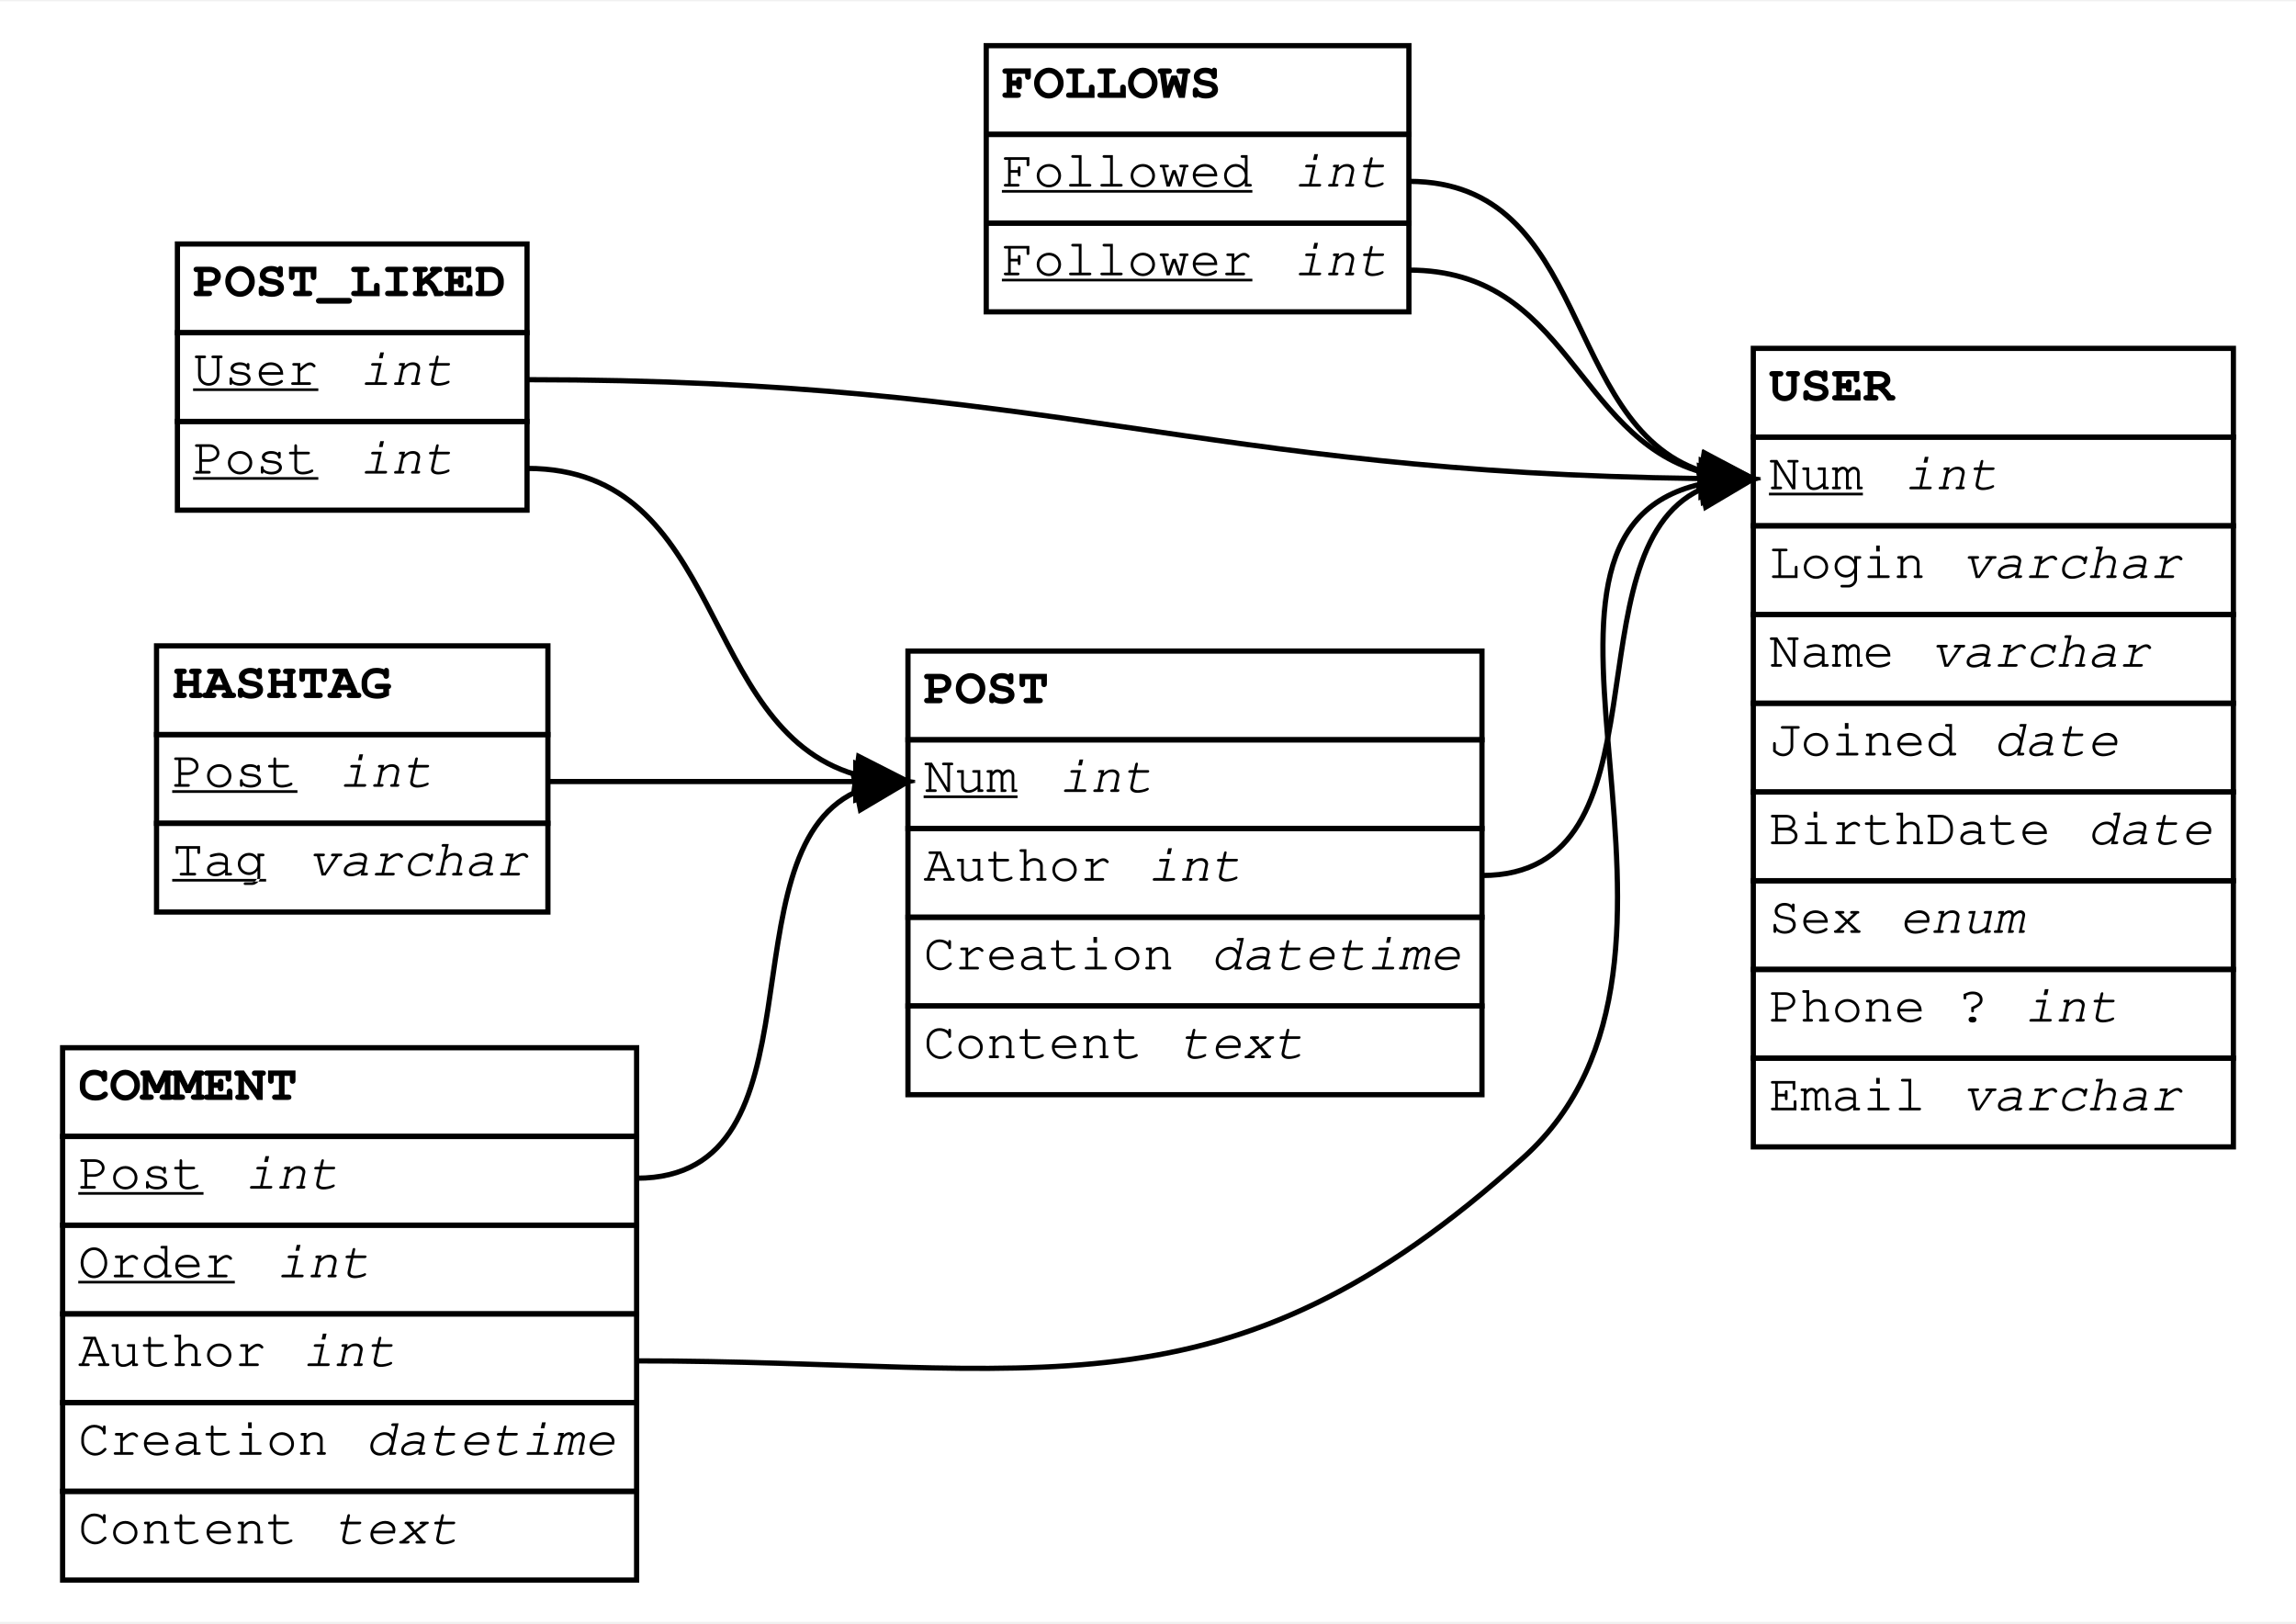
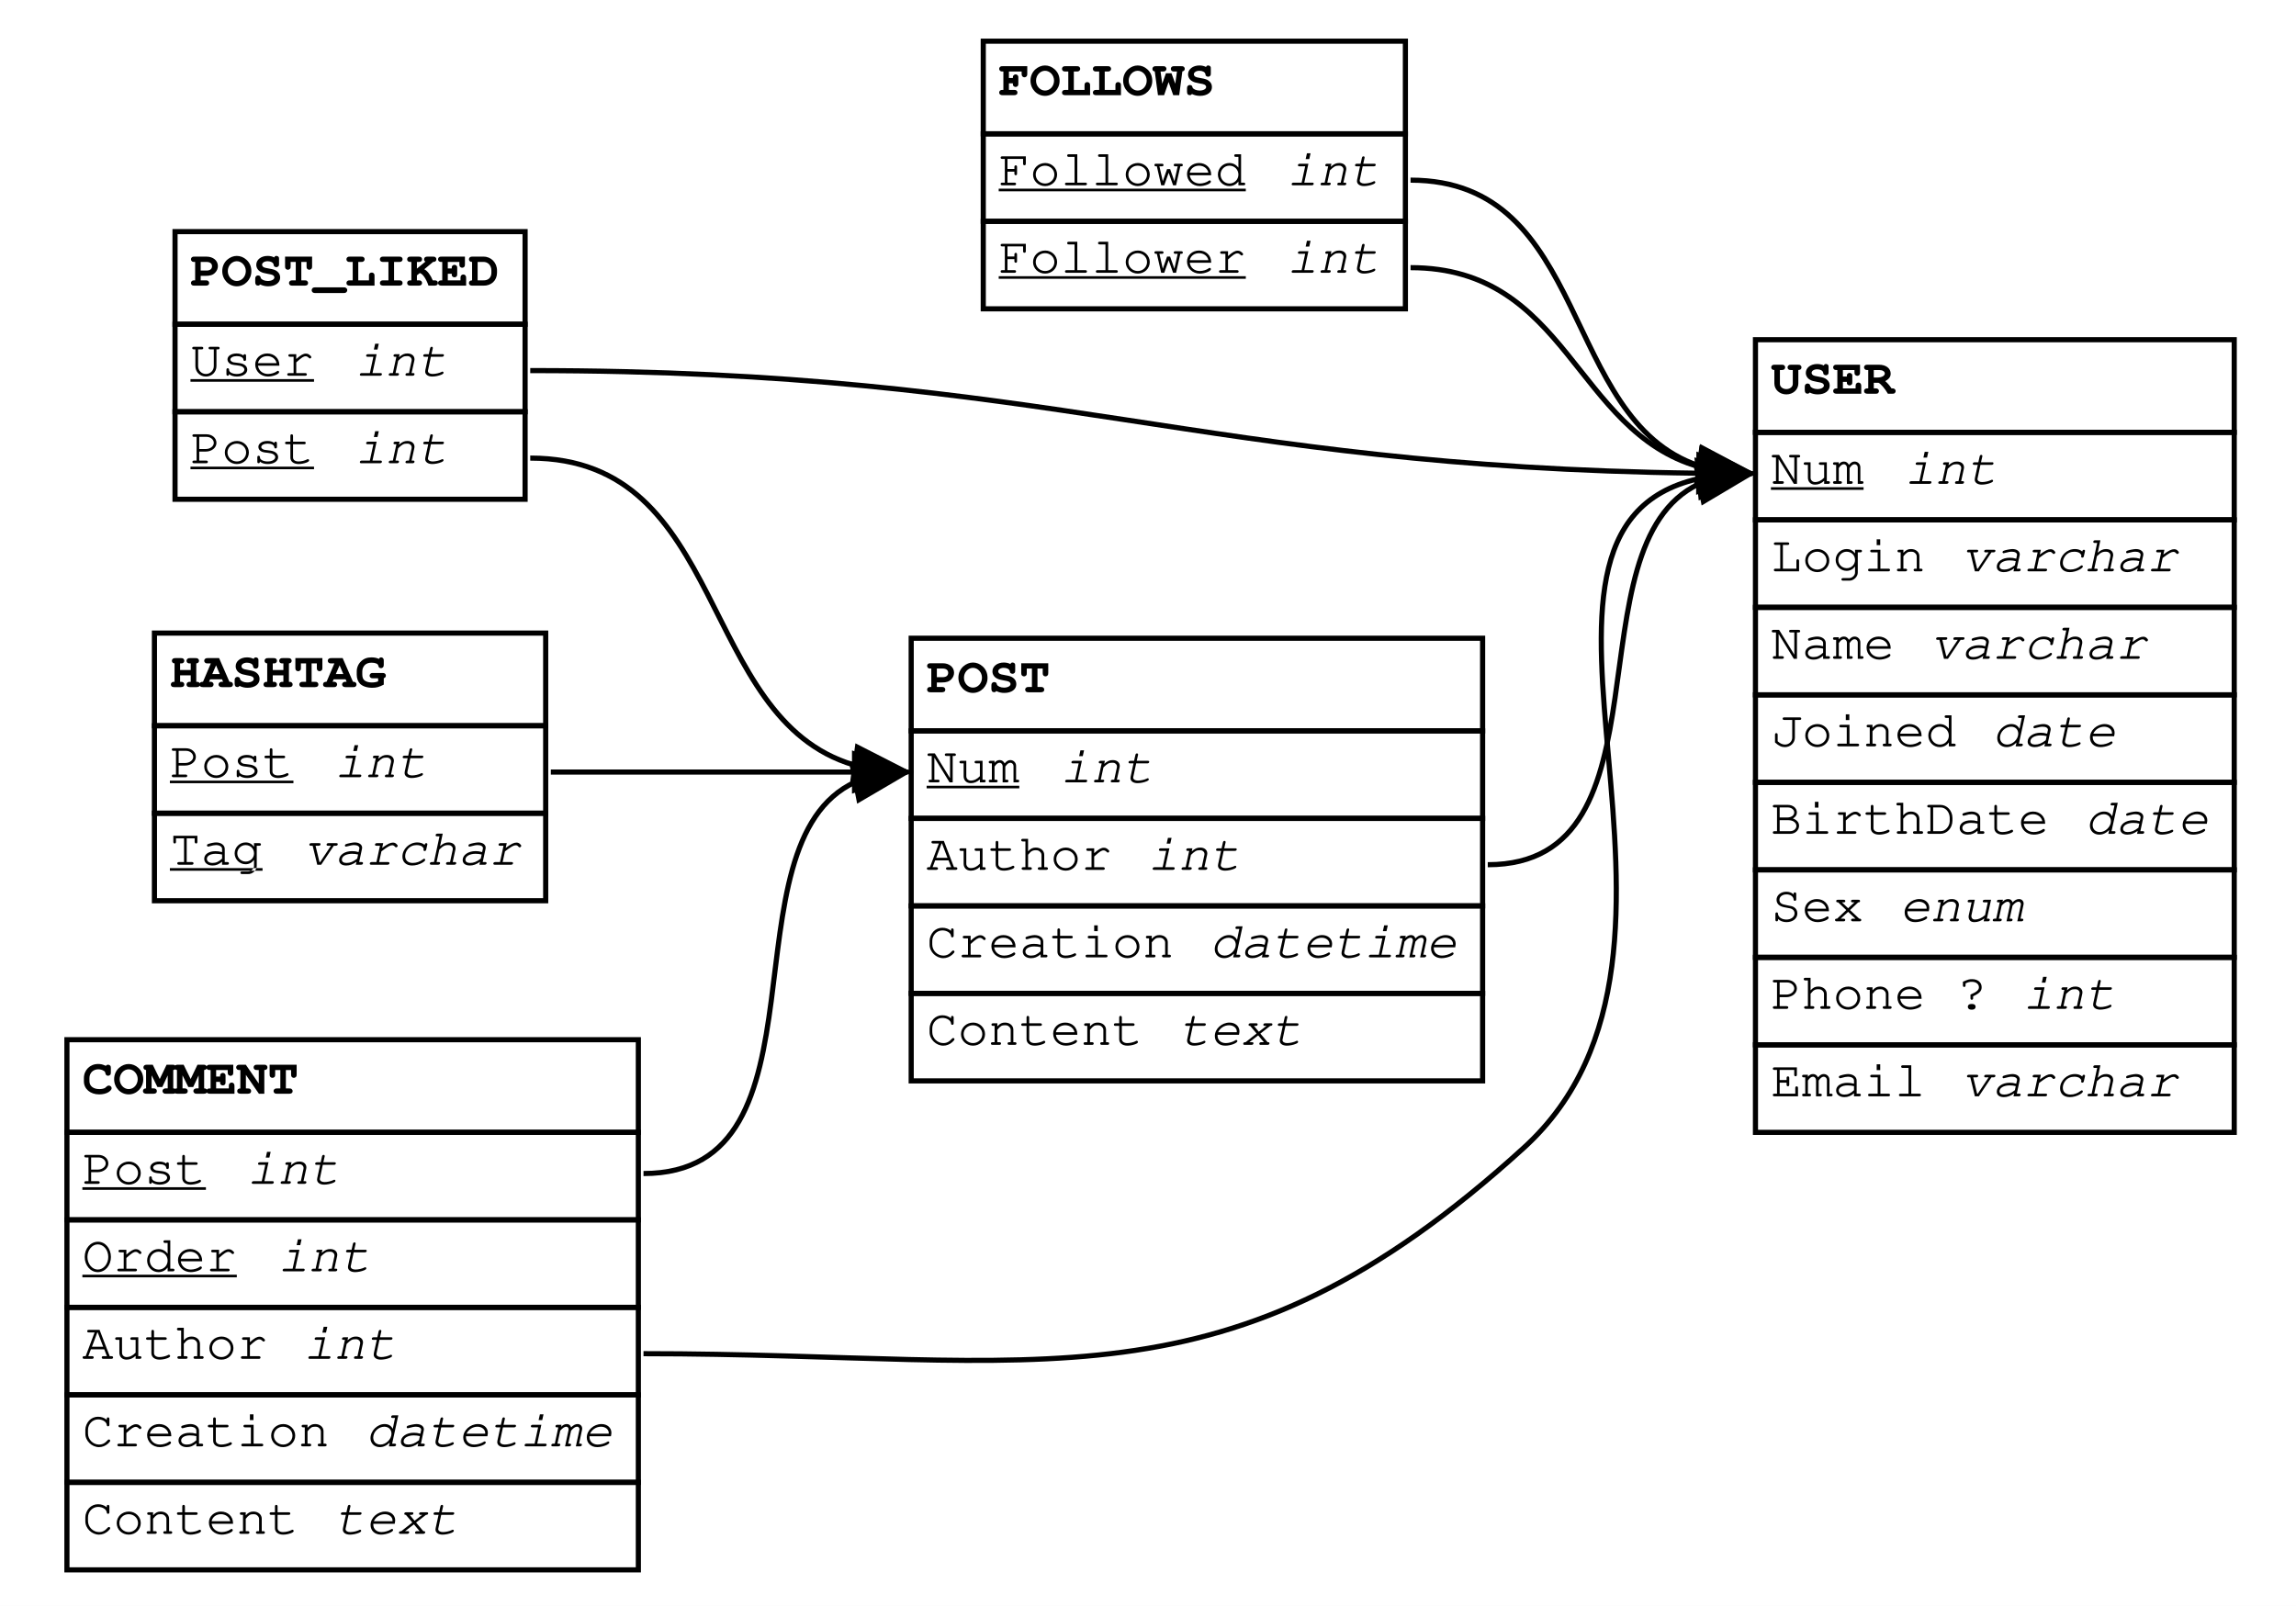
- <svg xmlns="http://www.w3.org/2000/svg" width="440pt" height="311pt" viewBox="0.00 0.00 440.00 310.50">
-   <g id="graph0" class="graph" transform="scale(1 1) rotate(0) translate(4 306.5)">
-     <polygon fill="#ffffff" stroke="transparent" points="-4,4 -4,-306.5 436,-306.5 436,4 -4,4" />
+ <svg xmlns="http://www.w3.org/2000/svg" width="446pt" height="312pt" viewBox="0.00 0.00 446.00 312.00">
+   <g id="graph0" class="graph" transform="scale(1 1) rotate(0) translate(4 308)">
+     <polygon fill="white" stroke="none" points="-4,4 -4,-308 442,-308 442,4 -4,4" />
    <g id="node1" class="node">
-       <polygon fill="#ffffff" stroke="transparent" points="432,-244.5 324,-244.5 324,-83.5 432,-83.5 432,-244.5" />
-       <polygon fill="none" stroke="#000000" points="332,-223 332,-240 424,-240 424,-223 332,-223" />
-       <text text-anchor="start" x="335" y="-230" font-family="Courier,monospace" font-weight="bold" font-size="10.00" fill="#000000">USER</text>
-       <polygon fill="none" stroke="#000000" points="332,-206 332,-223 424,-223 424,-206 332,-206" />
-       <text text-anchor="start" x="335" y="-213" font-family="Courier,monospace" text-decoration="underline" font-size="10.00" fill="#000000">Num</text>
-       <text text-anchor="start" x="354" y="-213" font-family="Courier,monospace" font-size="10.00" fill="#000000"> </text>
-       <text text-anchor="start" x="361" y="-213" font-family="Courier,monospace" font-style="italic" font-size="10.00" fill="#000000">int</text>
-       <polygon fill="none" stroke="#000000" points="332,-189 332,-206 424,-206 424,-189 332,-189" />
-       <text text-anchor="start" x="335" y="-196" font-family="Courier,monospace" font-size="10.00" fill="#000000">Login </text>
-       <text text-anchor="start" x="372" y="-196" font-family="Courier,monospace" font-style="italic" font-size="10.00" fill="#000000">varchar</text>
-       <polygon fill="none" stroke="#000000" points="332,-172 332,-189 424,-189 424,-172 332,-172" />
-       <text text-anchor="start" x="335" y="-179" font-family="Courier,monospace" font-size="10.00" fill="#000000">Name </text>
-       <text text-anchor="start" x="366" y="-179" font-family="Courier,monospace" font-style="italic" font-size="10.00" fill="#000000">varchar</text>
-       <polygon fill="none" stroke="#000000" points="332,-155 332,-172 424,-172 424,-155 332,-155" />
-       <text text-anchor="start" x="335" y="-162" font-family="Courier,monospace" font-size="10.00" fill="#000000">Joined </text>
-       <text text-anchor="start" x="378" y="-162" font-family="Courier,monospace" font-style="italic" font-size="10.00" fill="#000000">date</text>
-       <polygon fill="none" stroke="#000000" points="332,-138 332,-155 424,-155 424,-138 332,-138" />
-       <text text-anchor="start" x="335" y="-145" font-family="Courier,monospace" font-size="10.00" fill="#000000">BirthDate </text>
-       <text text-anchor="start" x="396" y="-145" font-family="Courier,monospace" font-style="italic" font-size="10.00" fill="#000000">date</text>
-       <polygon fill="none" stroke="#000000" points="332,-121 332,-138 424,-138 424,-121 332,-121" />
-       <text text-anchor="start" x="335" y="-128" font-family="Courier,monospace" font-size="10.00" fill="#000000">Sex </text>
-       <text text-anchor="start" x="360" y="-128" font-family="Courier,monospace" font-style="italic" font-size="10.00" fill="#000000">enum</text>
-       <polygon fill="none" stroke="#000000" points="332,-104 332,-121 424,-121 424,-104 332,-104" />
-       <text text-anchor="start" x="335" y="-111" font-family="Courier,monospace" font-size="10.00" fill="#000000">Phone ? </text>
-       <text text-anchor="start" x="384" y="-111" font-family="Courier,monospace" font-style="italic" font-size="10.00" fill="#000000">int</text>
-       <polygon fill="none" stroke="#000000" points="332,-87 332,-104 424,-104 424,-87 332,-87" />
-       <text text-anchor="start" x="335" y="-94" font-family="Courier,monospace" font-size="10.00" fill="#000000">Email </text>
-       <text text-anchor="start" x="372" y="-94" font-family="Courier,monospace" font-style="italic" font-size="10.00" fill="#000000">varchar</text>
+       <polygon fill="white" stroke="none" points="437.5,-246 328.5,-246 328.5,-84 437.5,-84 437.5,-246" />
+       <polygon fill="none" stroke="black" points="337,-224 337,-242 430,-242 430,-224 337,-224" />
+       <text text-anchor="start" x="340" y="-231.5" font-family="Courier,monospace" font-weight="bold" font-size="10.00">USER</text>
+       <polygon fill="none" stroke="black" points="337,-207 337,-224 430,-224 430,-207 337,-207" />
+       <text text-anchor="start" x="340" y="-214" font-family="Courier,monospace" text-decoration="underline" font-size="10.00">Num</text>
+       <text text-anchor="start" x="359" y="-214" font-family="Courier,monospace" font-size="10.00"> </text>
+       <text text-anchor="start" x="366" y="-214" font-family="Courier,monospace" font-style="italic" font-size="10.00">int</text>
+       <polygon fill="none" stroke="black" points="337,-190 337,-207 430,-207 430,-190 337,-190" />
+       <text text-anchor="start" x="340" y="-197" font-family="Courier,monospace" font-size="10.00">Login </text>
+       <text text-anchor="start" x="377" y="-197" font-family="Courier,monospace" font-style="italic" font-size="10.00">varchar</text>
+       <polygon fill="none" stroke="black" points="337,-173 337,-190 430,-190 430,-173 337,-173" />
+       <text text-anchor="start" x="340" y="-180" font-family="Courier,monospace" font-size="10.00">Name </text>
+       <text text-anchor="start" x="371" y="-180" font-family="Courier,monospace" font-style="italic" font-size="10.00">varchar</text>
+       <polygon fill="none" stroke="black" points="337,-156 337,-173 430,-173 430,-156 337,-156" />
+       <text text-anchor="start" x="340" y="-163" font-family="Courier,monospace" font-size="10.00">Joined </text>
+       <text text-anchor="start" x="383" y="-163" font-family="Courier,monospace" font-style="italic" font-size="10.00">date</text>
+       <polygon fill="none" stroke="black" points="337,-139 337,-156 430,-156 430,-139 337,-139" />
+       <text text-anchor="start" x="340" y="-146" font-family="Courier,monospace" font-size="10.00">BirthDate </text>
+       <text text-anchor="start" x="401" y="-146" font-family="Courier,monospace" font-style="italic" font-size="10.00">date</text>
+       <polygon fill="none" stroke="black" points="337,-122 337,-139 430,-139 430,-122 337,-122" />
+       <text text-anchor="start" x="340" y="-129" font-family="Courier,monospace" font-size="10.00">Sex </text>
+       <text text-anchor="start" x="365" y="-129" font-family="Courier,monospace" font-style="italic" font-size="10.00">enum</text>
+       <polygon fill="none" stroke="black" points="337,-105 337,-122 430,-122 430,-105 337,-105" />
+       <text text-anchor="start" x="340" y="-112" font-family="Courier,monospace" font-size="10.00">Phone ? </text>
+       <text text-anchor="start" x="389" y="-112" font-family="Courier,monospace" font-style="italic" font-size="10.00">int</text>
+       <polygon fill="none" stroke="black" points="337,-88 337,-105 430,-105 430,-88 337,-88" />
+       <text text-anchor="start" x="340" y="-95" font-family="Courier,monospace" font-size="10.00">Email </text>
+       <text text-anchor="start" x="377" y="-95" font-family="Courier,monospace" font-style="italic" font-size="10.00">varchar</text>
    </g>
    <g id="node2" class="node">
-       <polygon fill="#ffffff" stroke="transparent" points="273.5,-302.5 176.5,-302.5 176.5,-243.5 273.5,-243.5 273.5,-302.5" />
-       <polygon fill="none" stroke="#000000" points="185,-281 185,-298 266,-298 266,-281 185,-281" />
-       <text text-anchor="start" x="188" y="-288" font-family="Courier,monospace" font-weight="bold" font-size="10.00" fill="#000000">FOLLOWS</text>
-       <polygon fill="none" stroke="#000000" points="185,-264 185,-281 266,-281 266,-264 185,-264" />
-       <text text-anchor="start" x="188" y="-271" font-family="Courier,monospace" text-decoration="underline" font-size="10.00" fill="#000000">Followed</text>
-       <text text-anchor="start" x="237" y="-271" font-family="Courier,monospace" font-size="10.00" fill="#000000"> </text>
-       <text text-anchor="start" x="244" y="-271" font-family="Courier,monospace" font-style="italic" font-size="10.00" fill="#000000">int</text>
-       <polygon fill="none" stroke="#000000" points="185,-247 185,-264 266,-264 266,-247 185,-247" />
-       <text text-anchor="start" x="188" y="-254" font-family="Courier,monospace" text-decoration="underline" font-size="10.00" fill="#000000">Follower</text>
-       <text text-anchor="start" x="237" y="-254" font-family="Courier,monospace" font-size="10.00" fill="#000000"> </text>
-       <text text-anchor="start" x="244" y="-254" font-family="Courier,monospace" font-style="italic" font-size="10.00" fill="#000000">int</text>
+       <polygon fill="white" stroke="none" points="277,-304 179,-304 179,-244 277,-244 277,-304" />
+       <polygon fill="none" stroke="black" points="187,-282 187,-300 269,-300 269,-282 187,-282" />
+       <text text-anchor="start" x="190" y="-289.5" font-family="Courier,monospace" font-weight="bold" font-size="10.00">FOLLOWS</text>
+       <polygon fill="none" stroke="black" points="187,-265 187,-282 269,-282 269,-265 187,-265" />
+       <text text-anchor="start" x="190" y="-272" font-family="Courier,monospace" text-decoration="underline" font-size="10.00">Followed</text>
+       <text text-anchor="start" x="239" y="-272" font-family="Courier,monospace" font-size="10.00"> </text>
+       <text text-anchor="start" x="246" y="-272" font-family="Courier,monospace" font-style="italic" font-size="10.00">int</text>
+       <polygon fill="none" stroke="black" points="187,-248 187,-265 269,-265 269,-248 187,-248" />
+       <text text-anchor="start" x="190" y="-255" font-family="Courier,monospace" text-decoration="underline" font-size="10.00">Follower</text>
+       <text text-anchor="start" x="239" y="-255" font-family="Courier,monospace" font-size="10.00"> </text>
+       <text text-anchor="start" x="246" y="-255" font-family="Courier,monospace" font-style="italic" font-size="10.00">int</text>
    </g>
    <g id="edge1" class="edge">
-       <path fill="none" stroke="#000000" d="M266,-272C300.974,-272 295.011,-225.589 321.99,-216.525" />
-       <polygon fill="#000000" stroke="#000000" points="322.641,-219.966 332,-215 321.587,-213.046 322.641,-219.966" />
+       <path fill="none" stroke="black" d="M270,-273C304.974,-273 299.011,-226.589 325.99,-217.525" />
+       <polygon fill="black" stroke="black" points="326.641,-220.966 336,-216 325.587,-214.046 326.641,-220.966" />
    </g>
    <g id="edge2" class="edge">
-       <path fill="none" stroke="#000000" d="M266,-255C296.548,-255 297.827,-223.272 321.973,-216.331" />
-       <polygon fill="#000000" stroke="#000000" points="322.548,-219.785 332,-215 321.626,-212.846 322.548,-219.785" />
+       <path fill="none" stroke="black" d="M270,-256C300.548,-256 301.827,-224.271 325.973,-217.331" />
+       <polygon fill="black" stroke="black" points="326.547,-220.785 336,-216 325.626,-213.846 326.547,-220.785" />
    </g>
    <g id="node3" class="node">
-       <polygon fill="#ffffff" stroke="transparent" points="288,-186.5 162,-186.5 162,-93.5 288,-93.5 288,-186.5" />
-       <polygon fill="none" stroke="#000000" points="170,-165 170,-182 280,-182 280,-165 170,-165" />
-       <text text-anchor="start" x="173" y="-172" font-family="Courier,monospace" font-weight="bold" font-size="10.00" fill="#000000">POST</text>
-       <polygon fill="none" stroke="#000000" points="170,-148 170,-165 280,-165 280,-148 170,-148" />
-       <text text-anchor="start" x="173" y="-155" font-family="Courier,monospace" text-decoration="underline" font-size="10.00" fill="#000000">Num</text>
-       <text text-anchor="start" x="192" y="-155" font-family="Courier,monospace" font-size="10.00" fill="#000000"> </text>
-       <text text-anchor="start" x="199" y="-155" font-family="Courier,monospace" font-style="italic" font-size="10.00" fill="#000000">int</text>
-       <polygon fill="none" stroke="#000000" points="170,-131 170,-148 280,-148 280,-131 170,-131" />
-       <text text-anchor="start" x="173" y="-138" font-family="Courier,monospace" font-size="10.00" fill="#000000">Author </text>
-       <text text-anchor="start" x="216" y="-138" font-family="Courier,monospace" font-style="italic" font-size="10.00" fill="#000000">int</text>
-       <polygon fill="none" stroke="#000000" points="170,-114 170,-131 280,-131 280,-114 170,-114" />
-       <text text-anchor="start" x="173" y="-121" font-family="Courier,monospace" font-size="10.00" fill="#000000">Creation </text>
-       <text text-anchor="start" x="228" y="-121" font-family="Courier,monospace" font-style="italic" font-size="10.00" fill="#000000">datetime</text>
-       <polygon fill="none" stroke="#000000" points="170,-97 170,-114 280,-114 280,-97 170,-97" />
-       <text text-anchor="start" x="173" y="-104" font-family="Courier,monospace" font-size="10.00" fill="#000000">Content </text>
-       <text text-anchor="start" x="222" y="-104" font-family="Courier,monospace" font-style="italic" font-size="10.00" fill="#000000">text</text>
+       <polygon fill="white" stroke="none" points="291.5,-188 164.5,-188 164.5,-94 291.5,-94 291.5,-188" />
+       <polygon fill="none" stroke="black" points="173,-166 173,-184 284,-184 284,-166 173,-166" />
+       <text text-anchor="start" x="176" y="-173.5" font-family="Courier,monospace" font-weight="bold" font-size="10.00">POST</text>
+       <polygon fill="none" stroke="black" points="173,-149 173,-166 284,-166 284,-149 173,-149" />
+       <text text-anchor="start" x="176" y="-156" font-family="Courier,monospace" text-decoration="underline" font-size="10.00">Num</text>
+       <text text-anchor="start" x="195" y="-156" font-family="Courier,monospace" font-size="10.00"> </text>
+       <text text-anchor="start" x="202" y="-156" font-family="Courier,monospace" font-style="italic" font-size="10.00">int</text>
+       <polygon fill="none" stroke="black" points="173,-132 173,-149 284,-149 284,-132 173,-132" />
+       <text text-anchor="start" x="176" y="-139" font-family="Courier,monospace" font-size="10.00">Author </text>
+       <text text-anchor="start" x="219" y="-139" font-family="Courier,monospace" font-style="italic" font-size="10.00">int</text>
+       <polygon fill="none" stroke="black" points="173,-115 173,-132 284,-132 284,-115 173,-115" />
+       <text text-anchor="start" x="176" y="-122" font-family="Courier,monospace" font-size="10.00">Creation </text>
+       <text text-anchor="start" x="231" y="-122" font-family="Courier,monospace" font-style="italic" font-size="10.00">datetime</text>
+       <polygon fill="none" stroke="black" points="173,-98 173,-115 284,-115 284,-98 173,-98" />
+       <text text-anchor="start" x="176" y="-105" font-family="Courier,monospace" font-size="10.00">Content </text>
+       <text text-anchor="start" x="225" y="-105" font-family="Courier,monospace" font-style="italic" font-size="10.00">text</text>
    </g>
    <g id="edge3" class="edge">
-       <path fill="none" stroke="#000000" d="M280,-139C316.931,-139 296.228,-200.881 321.903,-212.967" />
-       <polygon fill="#000000" stroke="#000000" points="321.506,-216.457 332,-215 322.887,-209.595 321.506,-216.457" />
+       <path fill="none" stroke="black" d="M285,-140C321.706,-140 300.573,-201.881 325.983,-213.967" />
+       <polygon fill="black" stroke="black" points="325.504,-217.441 336,-216 326.896,-210.581 325.504,-217.441" />
    </g>
    <g id="node4" class="node">
-       <polygon fill="#ffffff" stroke="transparent" points="108.5,-187.5 17.5,-187.5 17.5,-128.5 108.5,-128.5 108.5,-187.5" />
-       <polygon fill="none" stroke="#000000" points="26,-166 26,-183 101,-183 101,-166 26,-166" />
-       <text text-anchor="start" x="29" y="-173" font-family="Courier,monospace" font-weight="bold" font-size="10.00" fill="#000000">HASHTAG</text>
-       <polygon fill="none" stroke="#000000" points="26,-149 26,-166 101,-166 101,-149 26,-149" />
-       <text text-anchor="start" x="29" y="-156" font-family="Courier,monospace" text-decoration="underline" font-size="10.00" fill="#000000">Post</text>
-       <text text-anchor="start" x="54" y="-156" font-family="Courier,monospace" font-size="10.00" fill="#000000"> </text>
-       <text text-anchor="start" x="61" y="-156" font-family="Courier,monospace" font-style="italic" font-size="10.00" fill="#000000">int</text>
-       <polygon fill="none" stroke="#000000" points="26,-132 26,-149 101,-149 101,-132 26,-132" />
-       <text text-anchor="start" x="29" y="-139" font-family="Courier,monospace" text-decoration="underline" font-size="10.00" fill="#000000">Tag</text>
-       <text text-anchor="start" x="48" y="-139" font-family="Courier,monospace" font-size="10.00" fill="#000000"> </text>
-       <text text-anchor="start" x="55" y="-139" font-family="Courier,monospace" font-style="italic" font-size="10.00" fill="#000000">varchar</text>
+       <polygon fill="white" stroke="none" points="110,-189 18,-189 18,-129 110,-129 110,-189" />
+       <polygon fill="none" stroke="black" points="26,-167 26,-185 102,-185 102,-167 26,-167" />
+       <text text-anchor="start" x="29" y="-174.5" font-family="Courier,monospace" font-weight="bold" font-size="10.00">HASHTAG</text>
+       <polygon fill="none" stroke="black" points="26,-150 26,-167 102,-167 102,-150 26,-150" />
+       <text text-anchor="start" x="29" y="-157" font-family="Courier,monospace" text-decoration="underline" font-size="10.00">Post</text>
+       <text text-anchor="start" x="54" y="-157" font-family="Courier,monospace" font-size="10.00"> </text>
+       <text text-anchor="start" x="61" y="-157" font-family="Courier,monospace" font-style="italic" font-size="10.00">int</text>
+       <polygon fill="none" stroke="black" points="26,-133 26,-150 102,-150 102,-133 26,-133" />
+       <text text-anchor="start" x="29" y="-140" font-family="Courier,monospace" text-decoration="underline" font-size="10.00">Tag</text>
+       <text text-anchor="start" x="48" y="-140" font-family="Courier,monospace" font-size="10.00"> </text>
+       <text text-anchor="start" x="55" y="-140" font-family="Courier,monospace" font-style="italic" font-size="10.00">varchar</text>
    </g>
    <g id="edge4" class="edge">
-       <path fill="none" stroke="#000000" d="M101,-157C127.953,-157 137.139,-157 159.79,-157" />
-       <polygon fill="#000000" stroke="#000000" points="160,-160.5 170,-157 160,-153.5 160,-160.5" />
+       <path fill="none" stroke="black" d="M103,-158C129.953,-158 139.139,-158 161.789,-158" />
+       <polygon fill="black" stroke="black" points="162,-161.5 172,-158 162,-154.5 162,-161.5" />
    </g>
    <g id="node5" class="node">
-       <polygon fill="#ffffff" stroke="transparent" points="104.5,-264.5 21.5,-264.5 21.5,-205.5 104.5,-205.5 104.5,-264.5" />
-       <polygon fill="none" stroke="#000000" points="30,-243 30,-260 97,-260 97,-243 30,-243" />
-       <text text-anchor="start" x="33" y="-250" font-family="Courier,monospace" font-weight="bold" font-size="10.00" fill="#000000">POST_LIKED</text>
-       <polygon fill="none" stroke="#000000" points="30,-226 30,-243 97,-243 97,-226 30,-226" />
-       <text text-anchor="start" x="33" y="-233" font-family="Courier,monospace" text-decoration="underline" font-size="10.00" fill="#000000">User</text>
-       <text text-anchor="start" x="58" y="-233" font-family="Courier,monospace" font-size="10.00" fill="#000000"> </text>
-       <text text-anchor="start" x="65" y="-233" font-family="Courier,monospace" font-style="italic" font-size="10.00" fill="#000000">int</text>
-       <polygon fill="none" stroke="#000000" points="30,-209 30,-226 97,-226 97,-209 30,-209" />
-       <text text-anchor="start" x="33" y="-216" font-family="Courier,monospace" text-decoration="underline" font-size="10.00" fill="#000000">Post</text>
-       <text text-anchor="start" x="58" y="-216" font-family="Courier,monospace" font-size="10.00" fill="#000000"> </text>
-       <text text-anchor="start" x="65" y="-216" font-family="Courier,monospace" font-style="italic" font-size="10.00" fill="#000000">int</text>
+       <polygon fill="white" stroke="none" points="106,-267 22,-267 22,-207 106,-207 106,-267" />
+       <polygon fill="none" stroke="black" points="30,-245 30,-263 98,-263 98,-245 30,-245" />
+       <text text-anchor="start" x="33" y="-252.5" font-family="Courier,monospace" font-weight="bold" font-size="10.00">POST_LIKED</text>
+       <polygon fill="none" stroke="black" points="30,-228 30,-245 98,-245 98,-228 30,-228" />
+       <text text-anchor="start" x="33" y="-235" font-family="Courier,monospace" text-decoration="underline" font-size="10.00">User</text>
+       <text text-anchor="start" x="58" y="-235" font-family="Courier,monospace" font-size="10.00"> </text>
+       <text text-anchor="start" x="65" y="-235" font-family="Courier,monospace" font-style="italic" font-size="10.00">int</text>
+       <polygon fill="none" stroke="black" points="30,-211 30,-228 98,-228 98,-211 30,-211" />
+       <text text-anchor="start" x="33" y="-218" font-family="Courier,monospace" text-decoration="underline" font-size="10.00">Post</text>
+       <text text-anchor="start" x="58" y="-218" font-family="Courier,monospace" font-size="10.00"> </text>
+       <text text-anchor="start" x="65" y="-218" font-family="Courier,monospace" font-style="italic" font-size="10.00">int</text>
    </g>
    <g id="edge5" class="edge">
-       <path fill="none" stroke="#000000" d="M97,-234C198.306,-234 225.439,-216.241 321.819,-215.061" />
-       <polygon fill="#000000" stroke="#000000" points="322.021,-218.56 332,-215 321.979,-211.56 322.021,-218.56" />
+       <path fill="none" stroke="black" d="M99,-236C201.198,-236 228.505,-217.306 325.73,-216.065" />
+       <polygon fill="black" stroke="black" points="326.022,-219.563 336,-216 325.978,-212.563 326.022,-219.563" />
    </g>
    <g id="edge6" class="edge">
-       <path fill="none" stroke="#000000" d="M97,-217C135.224,-217 129.551,-167.297 159.887,-158.366" />
-       <polygon fill="#000000" stroke="#000000" points="160.559,-161.807 170,-157 159.621,-154.87 160.559,-161.807" />
+       <path fill="none" stroke="black" d="M99,-219C137.482,-219 131.362,-168.469 161.83,-159.389" />
+       <polygon fill="black" stroke="black" points="162.565,-162.821 172,-158 161.618,-155.885 162.565,-162.821" />
    </g>
    <g id="node6" class="node">
-       <polygon fill="#ffffff" stroke="transparent" points="126,-110 0,-110 0,0 126,0 126,-110" />
-       <polygon fill="none" stroke="#000000" points="8,-89 8,-106 118,-106 118,-89 8,-89" />
-       <text text-anchor="start" x="11" y="-96" font-family="Courier,monospace" font-weight="bold" font-size="10.00" fill="#000000">COMMENT</text>
-       <polygon fill="none" stroke="#000000" points="8,-72 8,-89 118,-89 118,-72 8,-72" />
-       <text text-anchor="start" x="11" y="-79" font-family="Courier,monospace" text-decoration="underline" font-size="10.00" fill="#000000">Post</text>
-       <text text-anchor="start" x="36" y="-79" font-family="Courier,monospace" font-size="10.00" fill="#000000"> </text>
-       <text text-anchor="start" x="43" y="-79" font-family="Courier,monospace" font-style="italic" font-size="10.00" fill="#000000">int</text>
-       <polygon fill="none" stroke="#000000" points="8,-55 8,-72 118,-72 118,-55 8,-55" />
-       <text text-anchor="start" x="11" y="-62" font-family="Courier,monospace" text-decoration="underline" font-size="10.00" fill="#000000">Order</text>
-       <text text-anchor="start" x="42" y="-62" font-family="Courier,monospace" font-size="10.00" fill="#000000"> </text>
-       <text text-anchor="start" x="49" y="-62" font-family="Courier,monospace" font-style="italic" font-size="10.00" fill="#000000">int</text>
-       <polygon fill="none" stroke="#000000" points="8,-38 8,-55 118,-55 118,-38 8,-38" />
-       <text text-anchor="start" x="11" y="-45" font-family="Courier,monospace" font-size="10.00" fill="#000000">Author </text>
-       <text text-anchor="start" x="54" y="-45" font-family="Courier,monospace" font-style="italic" font-size="10.00" fill="#000000">int</text>
-       <polygon fill="none" stroke="#000000" points="8,-21 8,-38 118,-38 118,-21 8,-21" />
-       <text text-anchor="start" x="11" y="-28" font-family="Courier,monospace" font-size="10.00" fill="#000000">Creation </text>
-       <text text-anchor="start" x="66" y="-28" font-family="Courier,monospace" font-style="italic" font-size="10.00" fill="#000000">datetime</text>
-       <polygon fill="none" stroke="#000000" points="8,-4 8,-21 118,-21 118,-4 8,-4" />
-       <text text-anchor="start" x="11" y="-11" font-family="Courier,monospace" font-size="10.00" fill="#000000">Content </text>
-       <text text-anchor="start" x="60" y="-11" font-family="Courier,monospace" font-style="italic" font-size="10.00" fill="#000000">text</text>
+       <polygon fill="white" stroke="none" points="127.5,-110.5 0.5,-110.5 0.5,0.5 127.5,0.5 127.5,-110.5" />
+       <polygon fill="none" stroke="black" points="9,-88 9,-106 120,-106 120,-88 9,-88" />
+       <text text-anchor="start" x="12" y="-95.5" font-family="Courier,monospace" font-weight="bold" font-size="10.00">COMMENT</text>
+       <polygon fill="none" stroke="black" points="9,-71 9,-88 120,-88 120,-71 9,-71" />
+       <text text-anchor="start" x="12" y="-78" font-family="Courier,monospace" text-decoration="underline" font-size="10.00">Post</text>
+       <text text-anchor="start" x="37" y="-78" font-family="Courier,monospace" font-size="10.00"> </text>
+       <text text-anchor="start" x="44" y="-78" font-family="Courier,monospace" font-style="italic" font-size="10.00">int</text>
+       <polygon fill="none" stroke="black" points="9,-54 9,-71 120,-71 120,-54 9,-54" />
+       <text text-anchor="start" x="12" y="-61" font-family="Courier,monospace" text-decoration="underline" font-size="10.00">Order</text>
+       <text text-anchor="start" x="43" y="-61" font-family="Courier,monospace" font-size="10.00"> </text>
+       <text text-anchor="start" x="50" y="-61" font-family="Courier,monospace" font-style="italic" font-size="10.00">int</text>
+       <polygon fill="none" stroke="black" points="9,-37 9,-54 120,-54 120,-37 9,-37" />
+       <text text-anchor="start" x="12" y="-44" font-family="Courier,monospace" font-size="10.00">Author </text>
+       <text text-anchor="start" x="55" y="-44" font-family="Courier,monospace" font-style="italic" font-size="10.00">int</text>
+       <polygon fill="none" stroke="black" points="9,-20 9,-37 120,-37 120,-20 9,-20" />
+       <text text-anchor="start" x="12" y="-27" font-family="Courier,monospace" font-size="10.00">Creation </text>
+       <text text-anchor="start" x="67" y="-27" font-family="Courier,monospace" font-style="italic" font-size="10.00">datetime</text>
+       <polygon fill="none" stroke="black" points="9,-3 9,-20 120,-20 120,-3 9,-3" />
+       <text text-anchor="start" x="12" y="-10" font-family="Courier,monospace" font-size="10.00">Content </text>
+       <text text-anchor="start" x="61" y="-10" font-family="Courier,monospace" font-style="italic" font-size="10.00">text</text>
    </g>
    <g id="edge8" class="edge">
-       <path fill="none" stroke="#000000" d="M118,-46C195.518,-46 230.493,-33.019 288,-85 330.423,-123.347 278.364,-204.051 321.951,-213.989" />
-       <polygon fill="#000000" stroke="#000000" points="321.7,-217.482 332,-215 322.4,-210.517 321.7,-217.482" />
+       <path fill="none" stroke="black" d="M121,-45C199.052,-45 234.271,-32.47 292,-85 334.588,-123.752 282.014,-204.981 325.883,-214.983" />
+       <polygon fill="black" stroke="black" points="325.7,-218.482 336,-216 326.4,-211.517 325.7,-218.482" />
    </g>
    <g id="edge7" class="edge">
-       <path fill="none" stroke="#000000" d="M118,-81C154.931,-81 134.228,-142.881 159.903,-154.967" />
-       <polygon fill="#000000" stroke="#000000" points="159.506,-158.457 170,-157 160.887,-151.595 159.506,-158.457" />
+       <path fill="none" stroke="black" d="M121,-80C158.536,-80 135.907,-144.061 162.162,-156.072" />
+       <polygon fill="black" stroke="black" points="161.514,-159.511 172,-158 162.86,-152.642 161.514,-159.511" />
    </g>
  </g>
</svg>
